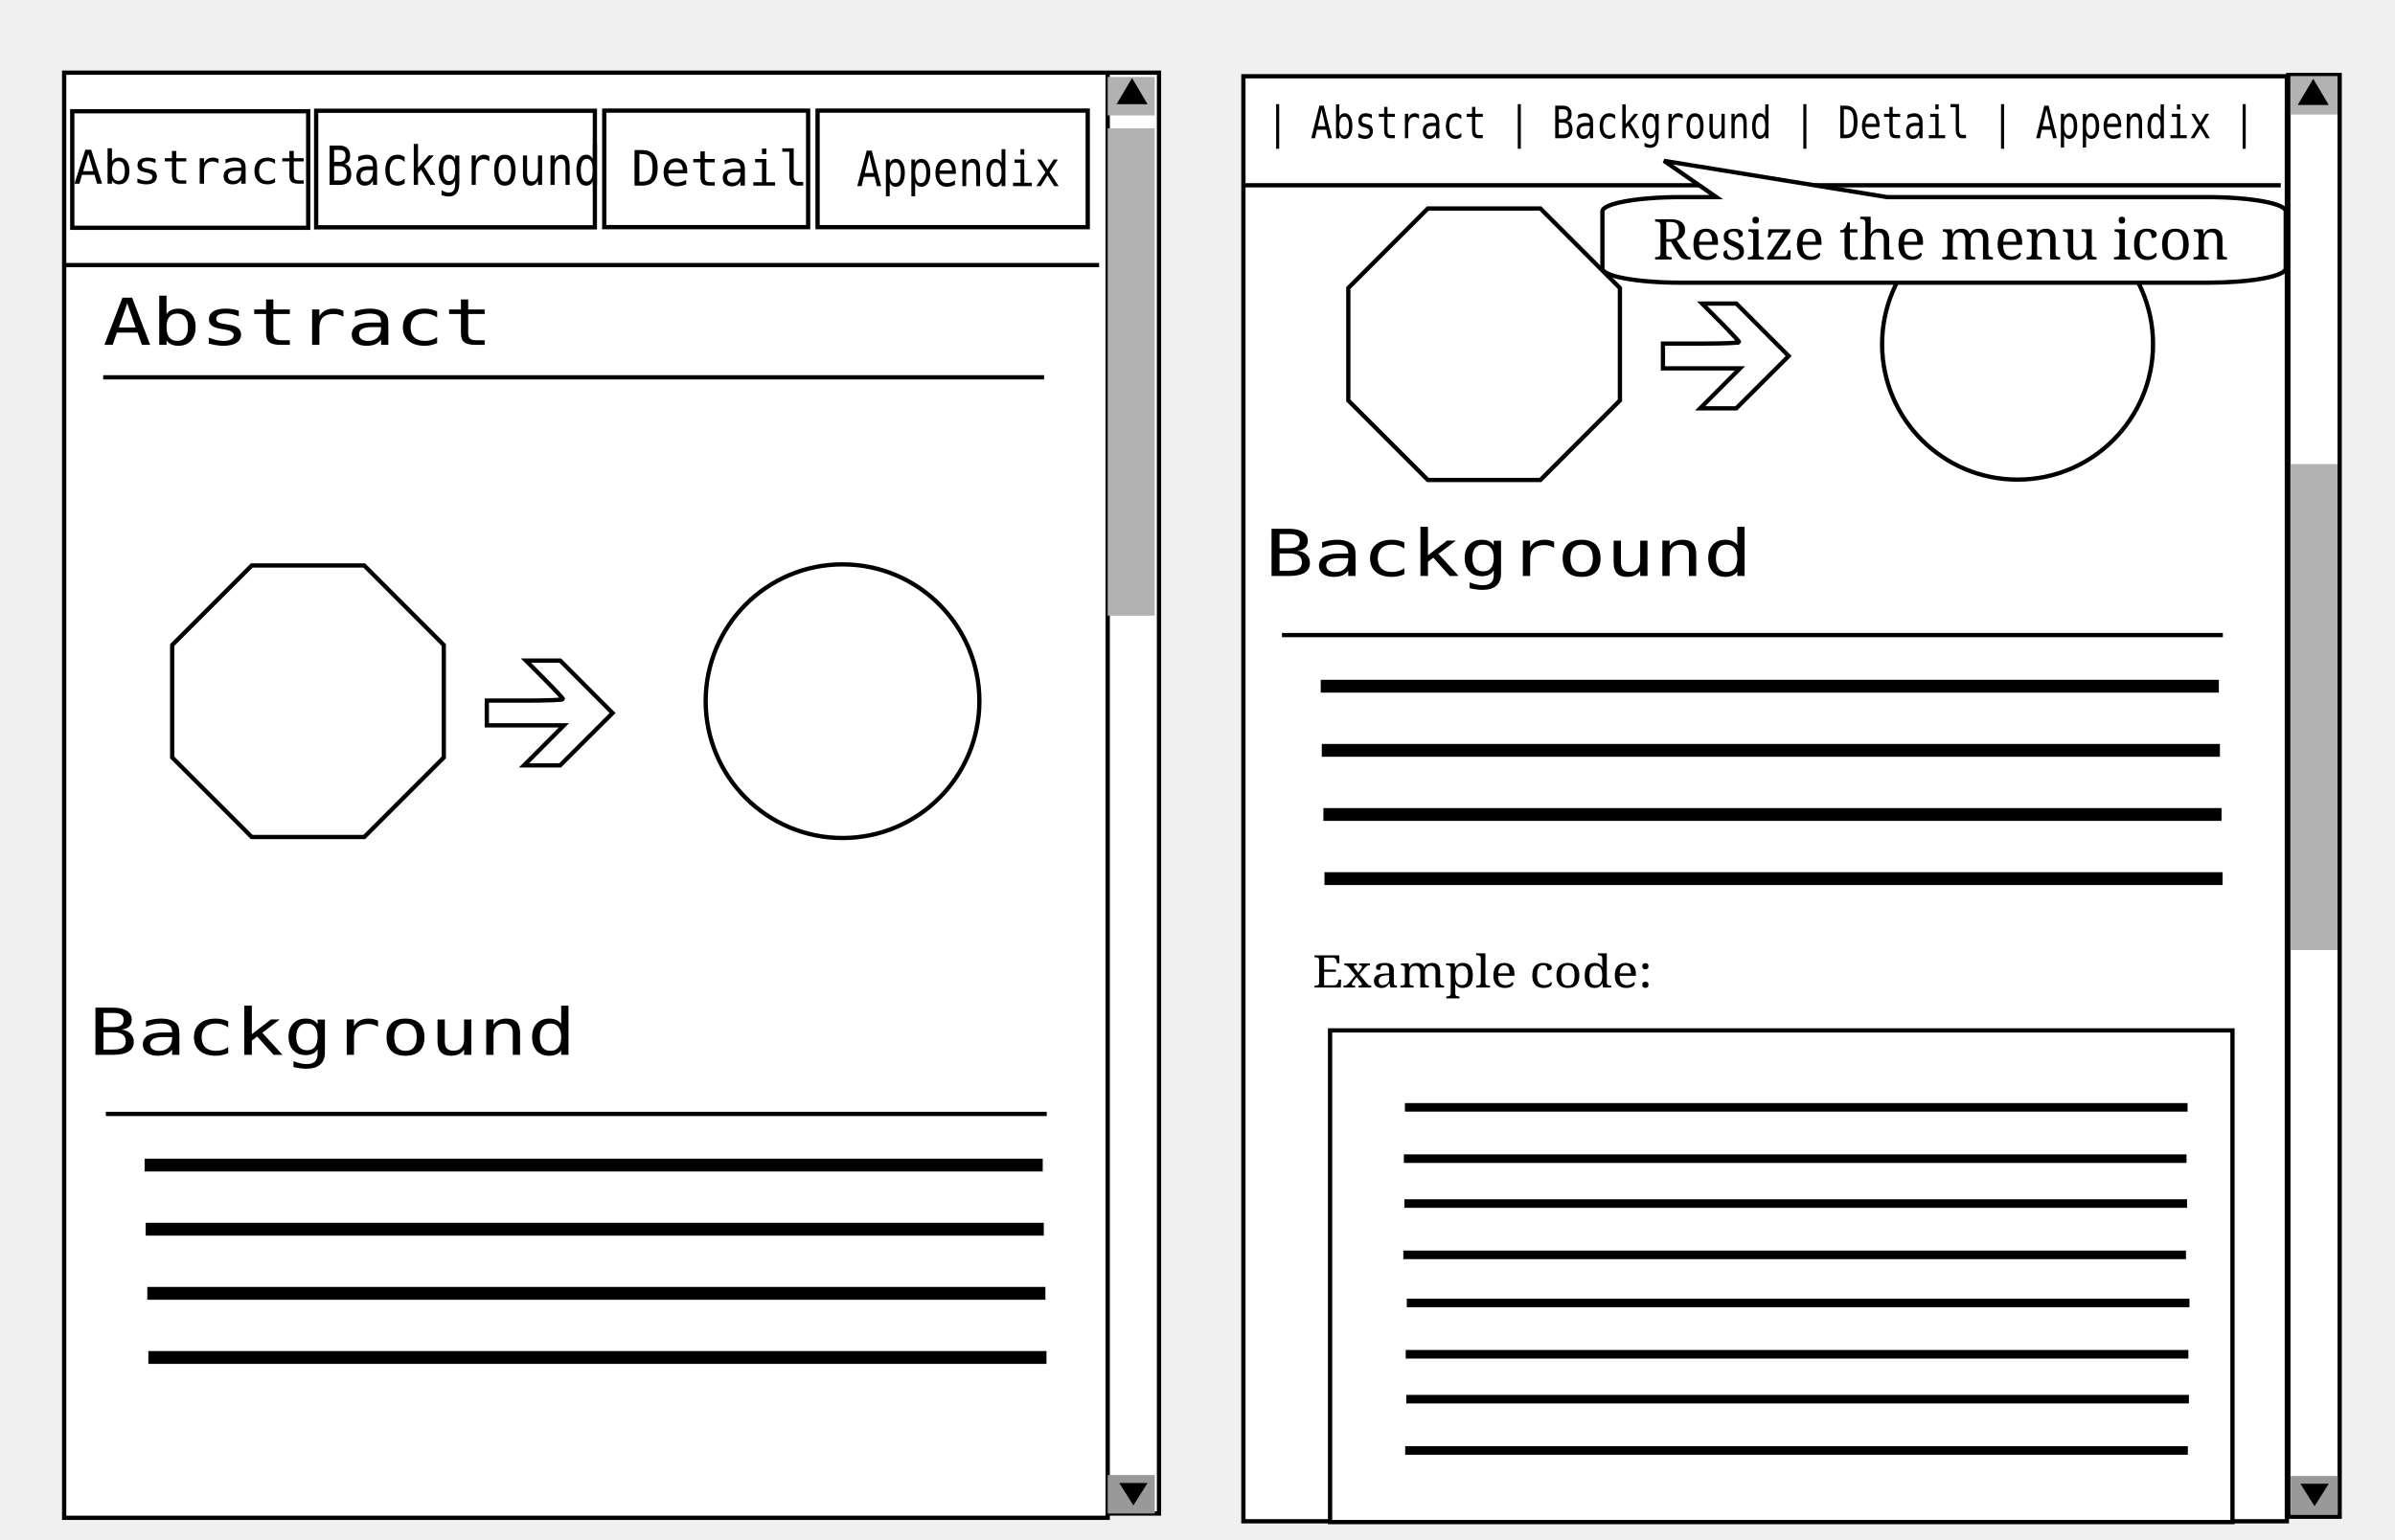
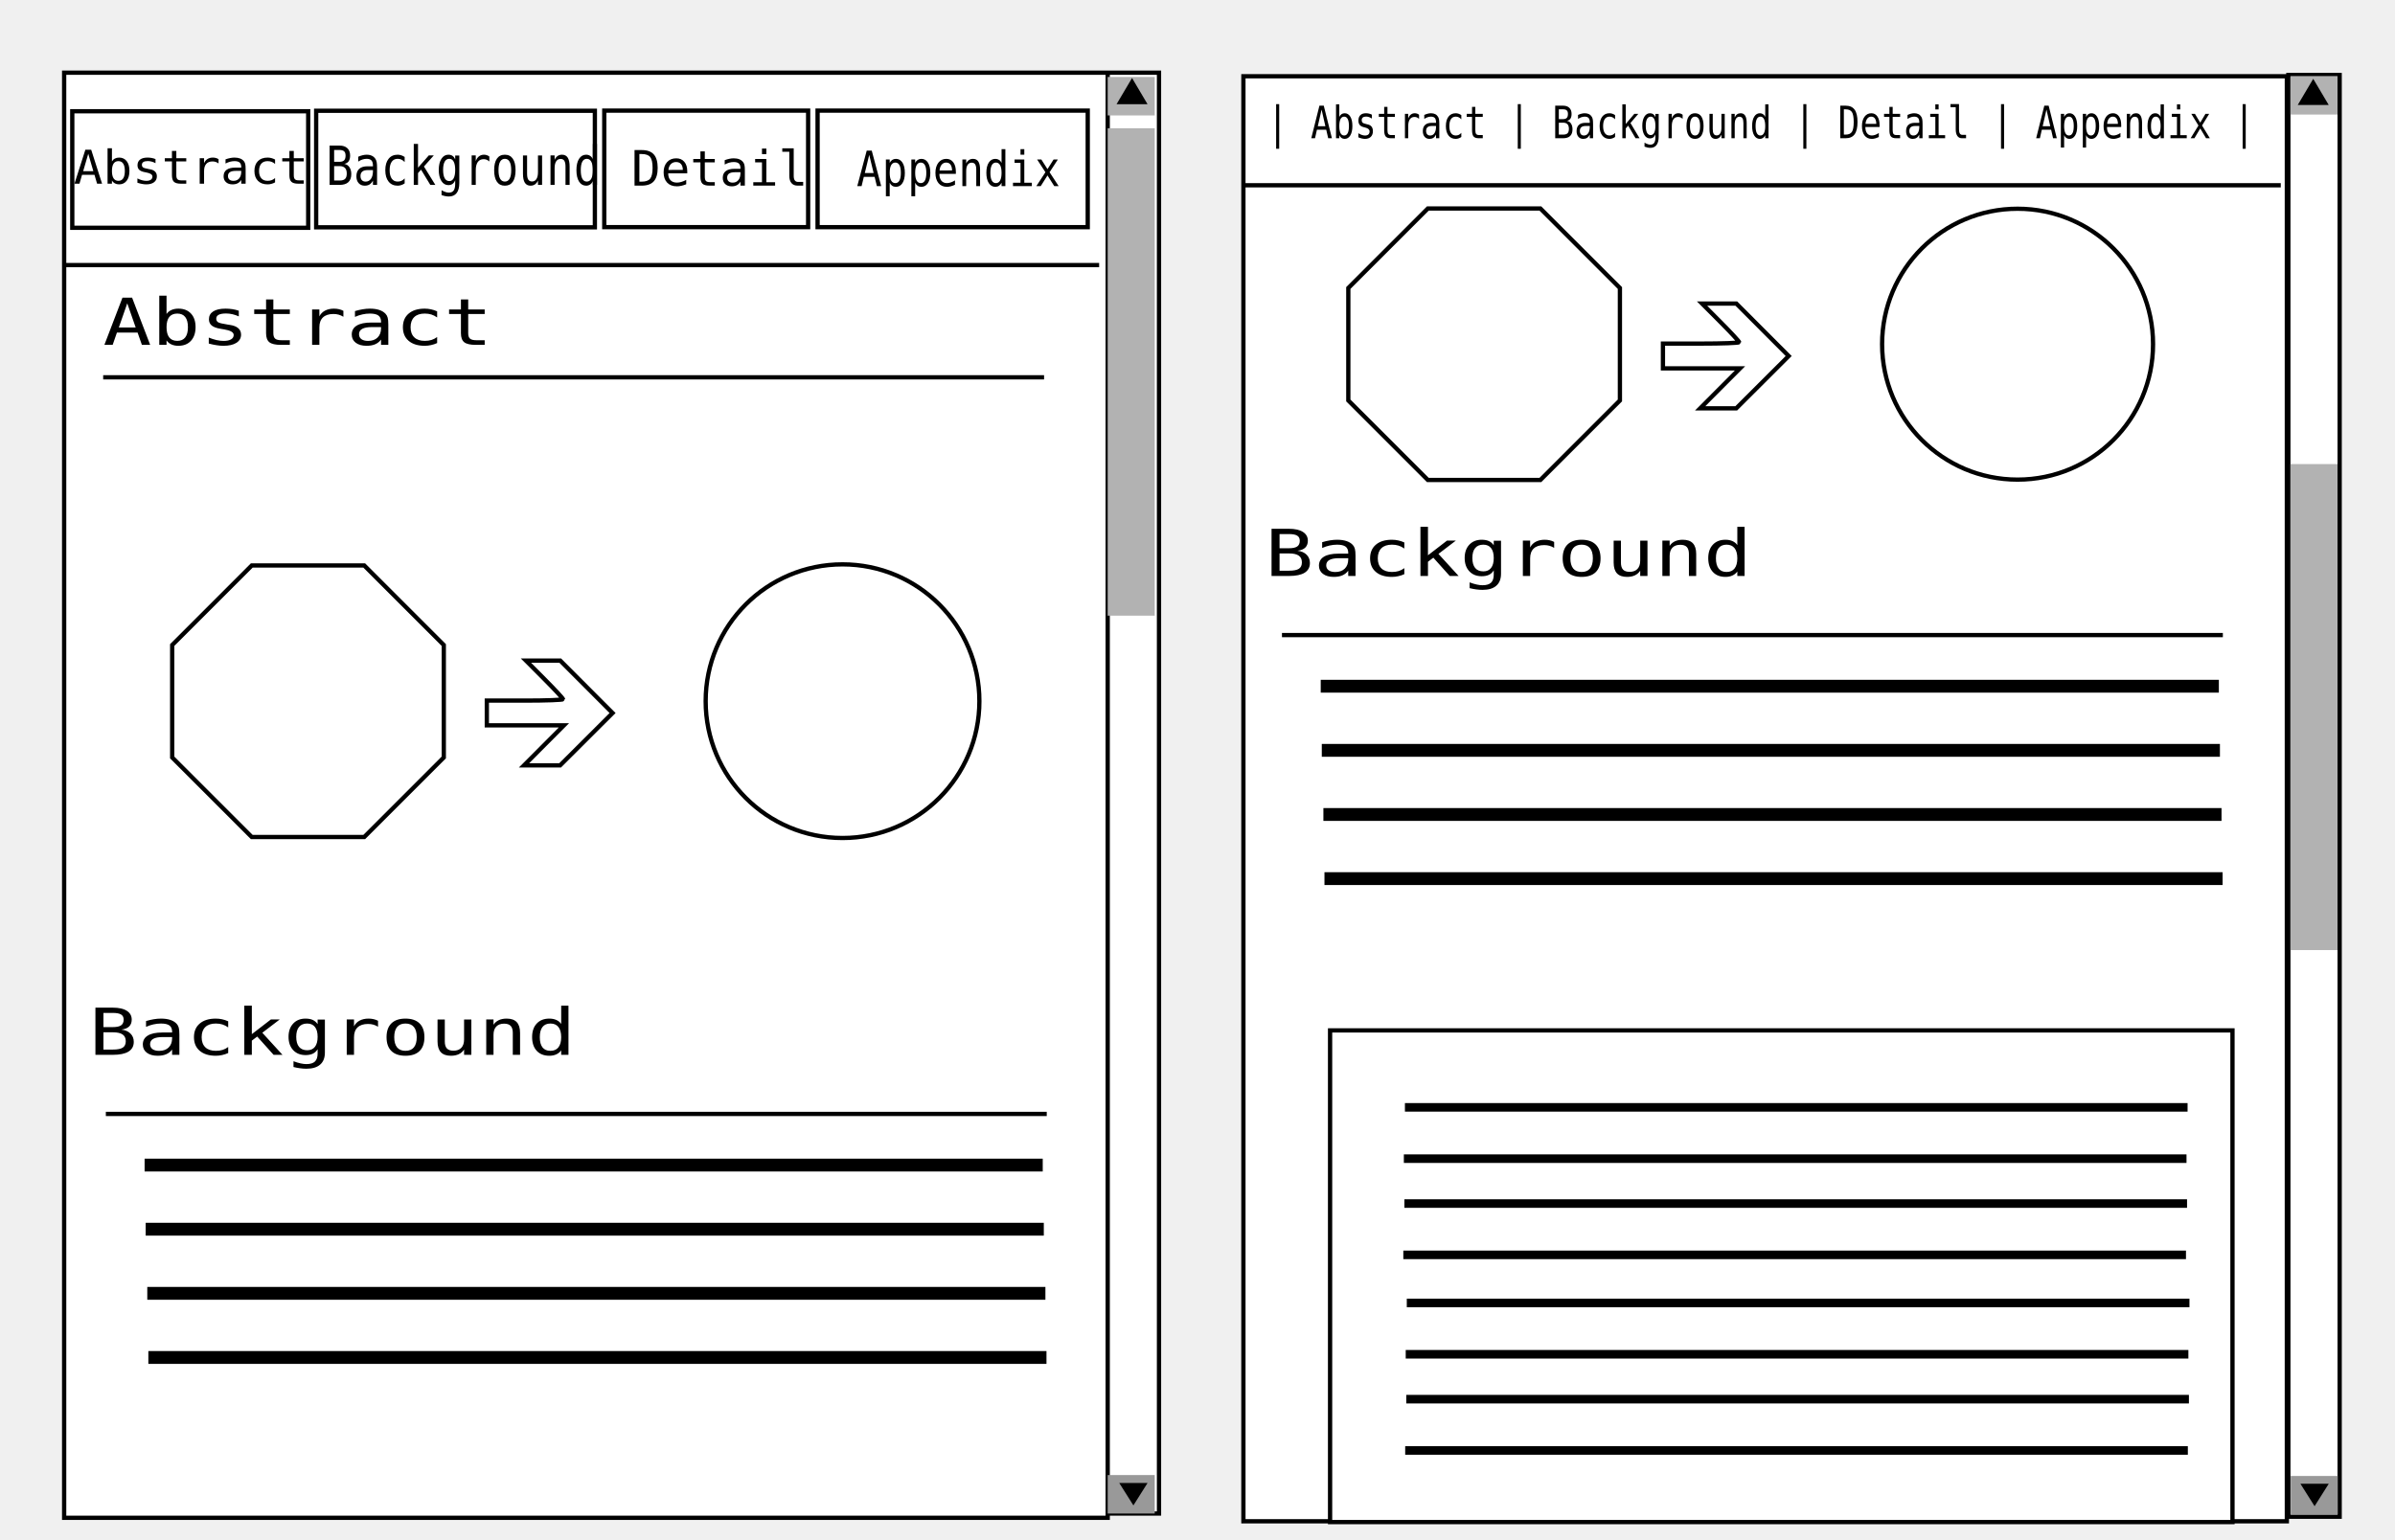
<svg xmlns="http://www.w3.org/2000/svg" width="560" height="360">
  <path fill="#fff" stroke="#000" stroke-dasharray="null" stroke-linejoin="null" stroke-linecap="null" d="M15 17h244v338H15zM259 17h12v337h-12z" />
  <path fill="#b2b2b2" d="M259 18h11v9h-11z" />
  <path d="M261.07 24.372l3.625-6.122 3.624 6.122h-7.25z" />
  <path fill="#999" d="M259 345h11v9h-11z" />
  <path d="M261.7 346.85l3.31 5.248 3.313-5.247H261.7z" />
  <path fill="#b2b2b2" d="M259 30h11v114h-11z" />
  <path stroke-linecap="null" stroke-linejoin="null" stroke-dasharray="null" stroke="#000" fill="none" d="M15 62h242" />
  <circle fill="#fff" stroke="#000" stroke-dasharray="null" stroke-linejoin="null" stroke-linecap="null" cx="197" cy="164" r="32" />
  <path fill="none" stroke="#000" stroke-width="null" stroke-dasharray="null" stroke-linejoin="null" stroke-linecap="null" d="M127.193 174.33l4.662-4.677H113.83v-5.791h8.908c4.9 0 8.91-.147 8.91-.326 0-.18-1.95-2.284-4.335-4.677l-4.336-4.353h8.014l6.12 6.13 6.12 6.133-6.13 6.12-6.132 6.118h-8.436l4.66-4.677zM40.264 150.863l18.6-18.6h26.304l18.6 18.6v26.304l-18.6 18.6H58.864l-18.6-18.6v-26.304z" />
  <text transform="matrix(.7883 0 0 .63053 76.157 9.832)" text-anchor="middle" font-family="Monospace" font-size="24" y="112.332" x="-8.286" stroke-linecap="null" stroke-linejoin="null" stroke-dasharray="null" stroke-width="0" stroke="#000">
    Abstract
  </text>
  <path fill="none" stroke="#000" stroke-dasharray="null" stroke-linejoin="null" stroke-linecap="null" d="M24.125 88.25h220" />
  <text transform="matrix(.7883 0 0 .63053 76.157 9.832)" text-anchor="middle" font-family="Monospace" font-size="24" y="375.687" x="1.987" stroke-linecap="null" stroke-linejoin="null" stroke-dasharray="null" stroke-width="0" stroke="#000">
    Background
  </text>
  <path fill="none" stroke="#000" stroke-dasharray="null" stroke-linejoin="null" stroke-linecap="null" d="M24.75 260.538h220" />
  <path fill="none" stroke="#000" stroke-width="3" stroke-dasharray="null" stroke-linejoin="null" stroke-linecap="null" d="M33.813 272.5h210M34.063 287.5h210M34.438 302.5h210M34.688 317.5h210" />
  <text text-anchor="middle" font-family="Monospace" font-size="24" y="-40.297" x="-233.103" stroke-linecap="null" stroke-linejoin="null" stroke-dasharray="null" stroke-width="0" stroke="#000" transform="matrix(.4752 0 0 .45447 155.442 61.278)">
    Abstract
  </text>
  <path fill="none" stroke="#000" stroke-dasharray="null" stroke-linejoin="null" stroke-linecap="null" d="M16.898 26.02h55.167v27.258H16.898z" />
  <text text-anchor="middle" font-family="Monospace" font-size="24" y="-116.684" x="557.91" stroke-linecap="null" stroke-linejoin="null" stroke-dasharray="null" stroke-width="0" stroke="#000" transform="matrix(.44555 0 0 .52566 -140.188 104.584)">
    Background
  </text>
  <path fill="none" stroke="#000" stroke-dasharray="null" stroke-linejoin="null" stroke-linecap="null" d="M73.926 25.907h65.167v27.26H73.926z" />
  <text text-anchor="middle" font-family="Monospace" font-size="24" y="-120.118" x="591.923" stroke-linecap="null" stroke-linejoin="null" stroke-dasharray="null" stroke-width="0" stroke="#000" transform="matrix(.47644 0 0 .47523 -113.763 100.498)">
    Detail
  </text>
  <path fill="none" stroke="#000" stroke-dasharray="null" stroke-linejoin="null" stroke-linecap="null" d="M141.292 25.87h47.667v27.26H141.29z" />
  <text text-anchor="middle" font-family="Monospace" font-size="24" y="-163.53" x="674.713" stroke-linecap="null" stroke-linejoin="null" stroke-dasharray="null" stroke-width="0" stroke="#000" transform="matrix(.4121 0 0 .47438 -53.965 121.107)">
    Appendix
  </text>
  <path fill="none" stroke="#000" stroke-dasharray="null" stroke-linejoin="null" stroke-linecap="null" d="M191.167 25.87h63.167v27.26h-63.167z" />
  <g>
    <path fill="#fff" stroke="#000" stroke-dasharray="null" stroke-linejoin="null" stroke-linecap="null" d="M290.733 17.833h243.98v337.98h-243.98zM535.06 17.543h12v337.203h-12z" />
    <path fill="#b2b2b2" d="M535.56 17.793h11v9h-11z" />
    <path d="M537.256 24.558l3.624-6.123 3.624 6.123h-7.248z" />
    <path fill="#999" d="M535.62 345.217h11v9h-11z" />
    <path d="M537.884 347.037l3.312 5.247 3.312-5.247h-6.624z" />
    <path fill="#b2b2b2" d="M535.56 108.543h11v113.67h-11z" />
    <path stroke-linecap="null" stroke-linejoin="null" stroke-dasharray="null" stroke="#000" fill="none" d="M290.61 43.333h242.677" />
    <text transform="matrix(.35546 0 0 .4352 -14.832 114.733)" text-anchor="middle" font-family="Monospace" font-size="24" y="-189.336" x="1200.054" stroke-linecap="null" stroke-linejoin="null" stroke-dasharray="null" stroke-width="0" stroke="#000">
      | Abstract | Background | Detail | Appendix |
    </text>
    <circle fill="#fff" stroke="#000" stroke-dasharray="null" stroke-linejoin="null" stroke-linecap="null" cx="471.75" cy="80.5" r="31.677" />
    <path fill="none" stroke="#000" stroke-width="null" stroke-dasharray="null" stroke-linejoin="null" stroke-linecap="null" d="M402.193 90.83l4.662-4.677H388.83v-5.791h8.908c4.9 0 8.91-.147 8.91-.326 0-.18-1.95-2.284-4.335-4.677l-4.336-4.353h8.014l6.12 6.13 6.12 6.133-6.13 6.12-6.132 6.118h-8.436l4.66-4.677zM315.264 67.363l18.6-18.6h26.304l18.6 18.6v26.304l-18.6 18.6h-26.304l-18.6-18.6V67.363z" />
    <text transform="matrix(.7883 0 0 .63053 76.157 9.832)" text-anchor="middle" font-family="Monospace" font-size="24" y="198.057" x="350.842" stroke-linecap="null" stroke-linejoin="null" stroke-dasharray="null" stroke-width="0" stroke="#000">
      Background
    </text>
    <path fill="none" stroke="#000" stroke-dasharray="null" stroke-linejoin="null" stroke-linecap="null" d="M299.75 148.538h220" />
-     <path fill="#fff" stroke="#000" stroke-width="null" stroke-dasharray="null" stroke-linejoin="null" stroke-linecap="null" d="M374.678 62.78c0 1.843 8.194 3.337 18.31 3.337h123.148c4.865 0 9.513-.35 12.95-.977 3.43-.626 5.362-1.474 5.362-2.36V49.437c0-1.842-8.194-3.336-18.312-3.336H441.25l-52.178-8.483L401.31 46.1h-8.322c-10.116 0-18.31 1.494-18.31 3.336V62.78z" />
-     <text stroke="#000" stroke-width="0" stroke-dasharray="null" stroke-linejoin="null" stroke-linecap="null" x="707.482" y="32.667" font-size="24" font-family="serif" text-anchor="middle" transform="matrix(.55507 0 0 .5493 61.09 42.748)">
-       Resize the menu icon
-     </text>
    <path fill="none" stroke="#000" stroke-width="3" stroke-dasharray="null" stroke-linejoin="null" stroke-linecap="null" d="M308.813 160.5h210M309.063 175.5h210M309.438 190.5h210M309.688 205.5h210" />
    <path fill="#fff" stroke="#000" stroke-width="null" stroke-dasharray="null" stroke-linejoin="null" stroke-linecap="null" d="M311 241h211v115H311z" />
-     <text stroke="#000" stroke-width="0" stroke-dasharray="null" stroke-linejoin="null" stroke-linecap="null" x="534.966" y="343.097" font-size="24" font-family="serif" text-anchor="middle" transform="matrix(.47743 0 0 .43905 91.23 80.338)">
-       Example code:
-     </text>
    <path fill="none" stroke="#000" stroke-width="2" stroke-dasharray="null" stroke-linejoin="null" stroke-linecap="null" d="M328.5 259h183M328.25 271h183M328.375 281.5h183M328.125 293.5h183M328.938 304.75h183M328.688 316.75h183M328.813 327.25h183M328.563 339.25h183" />
  </g>
</svg>
